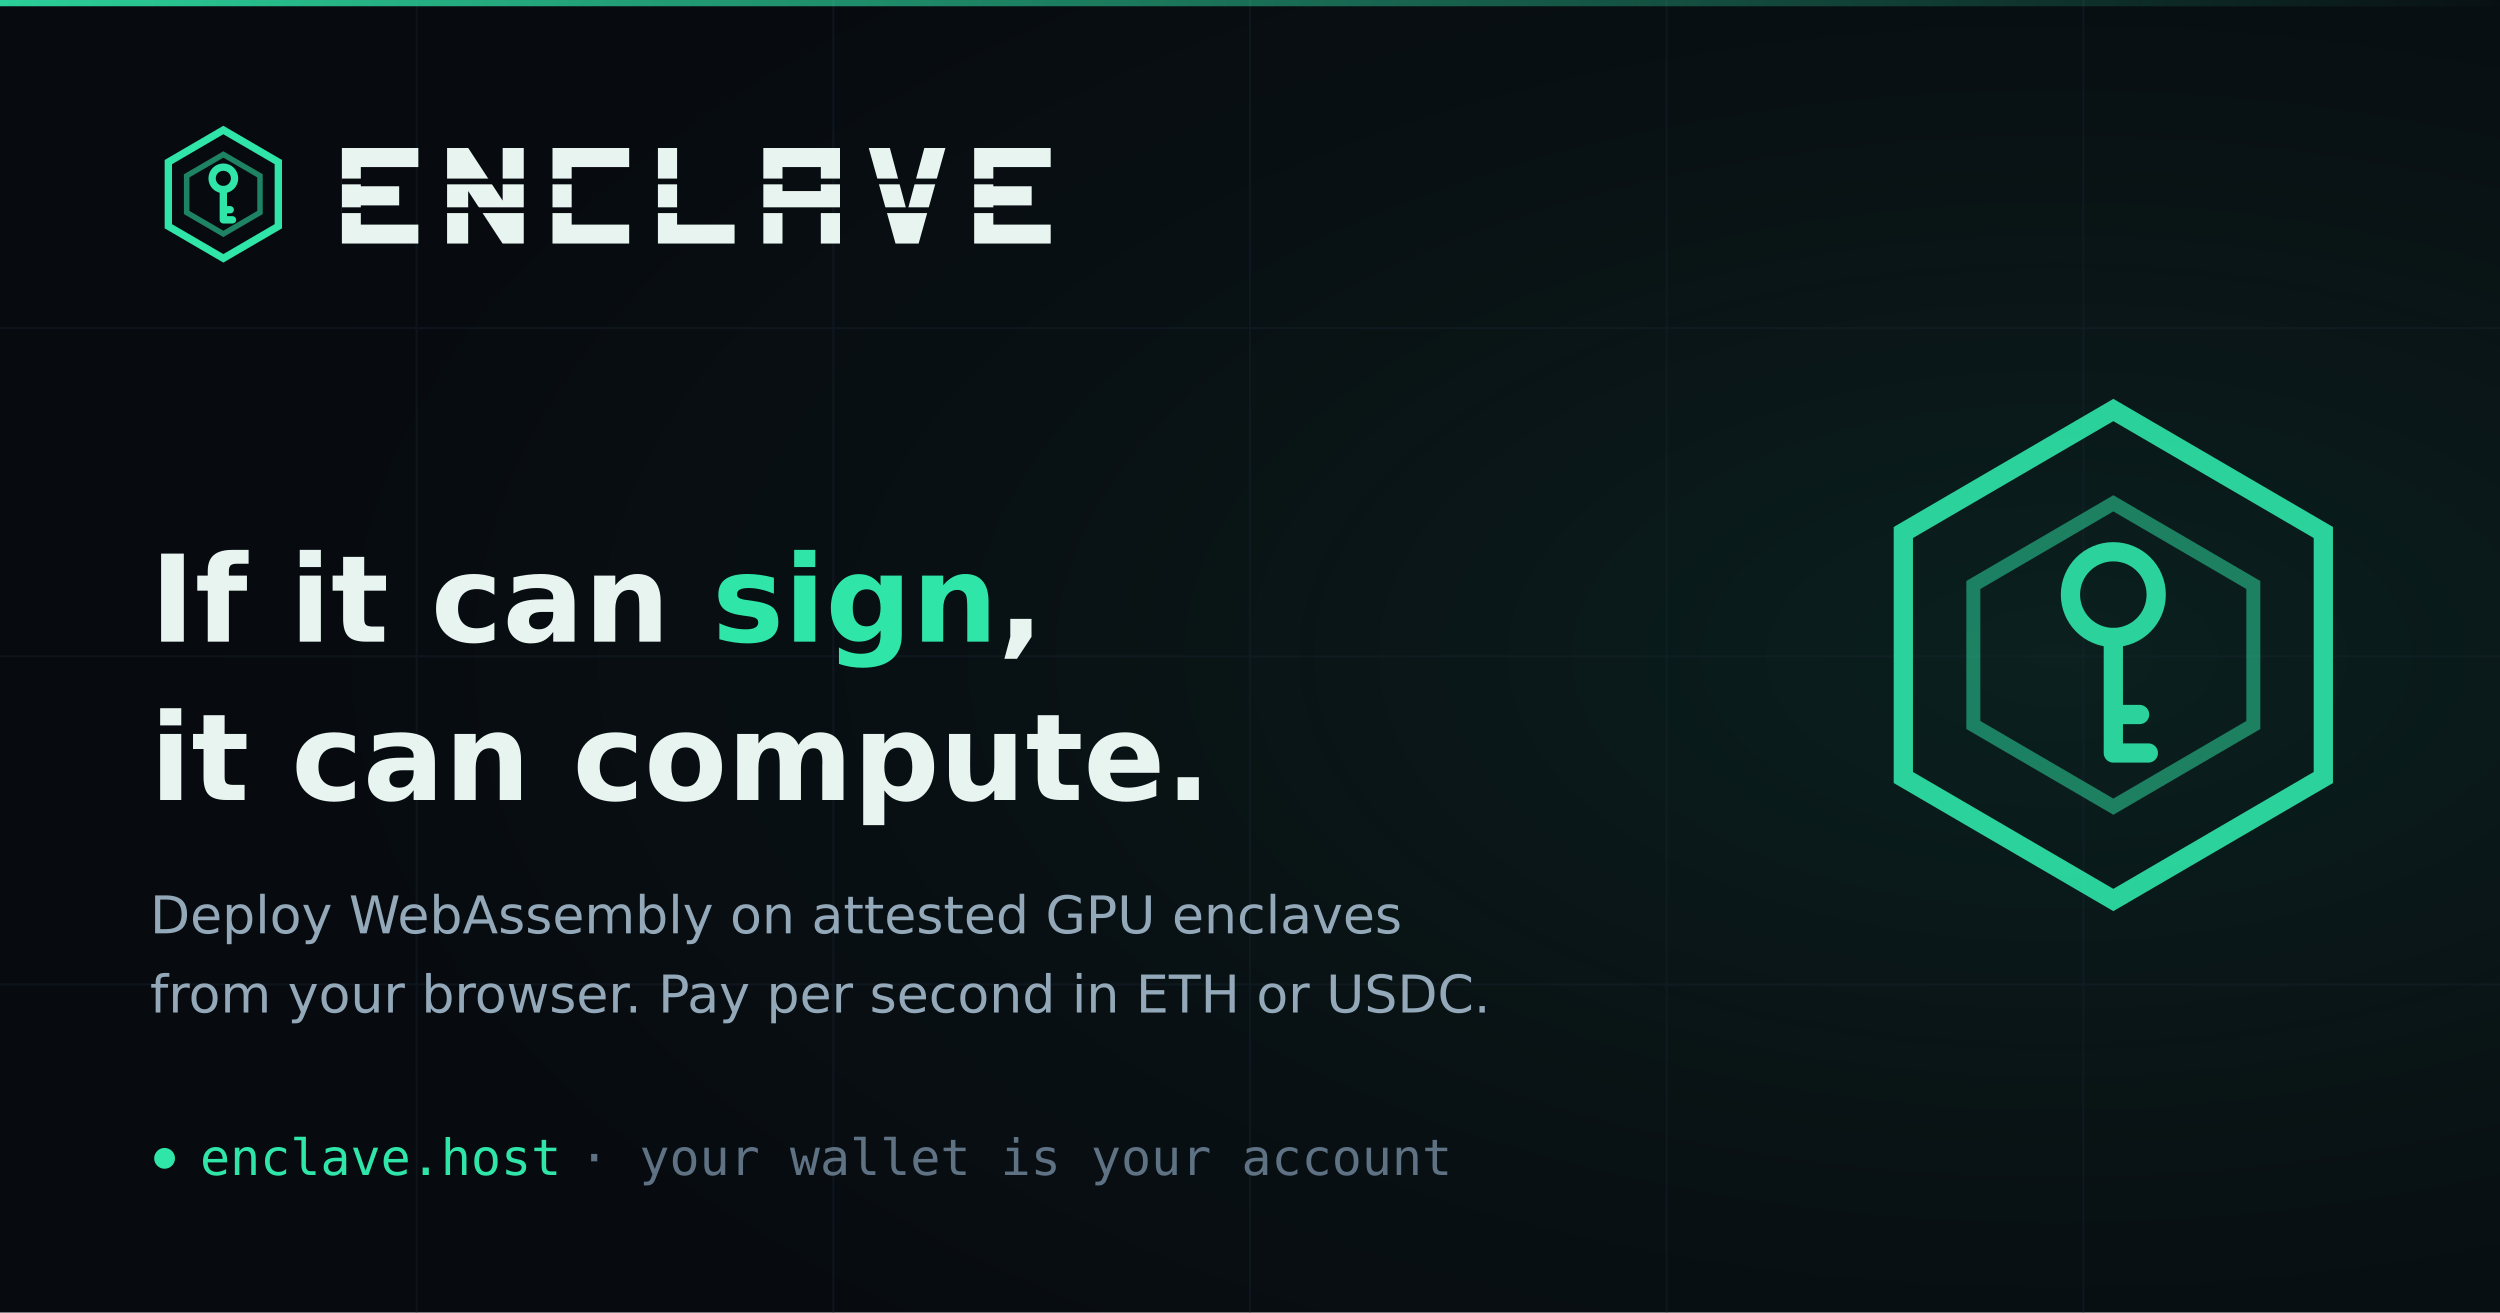
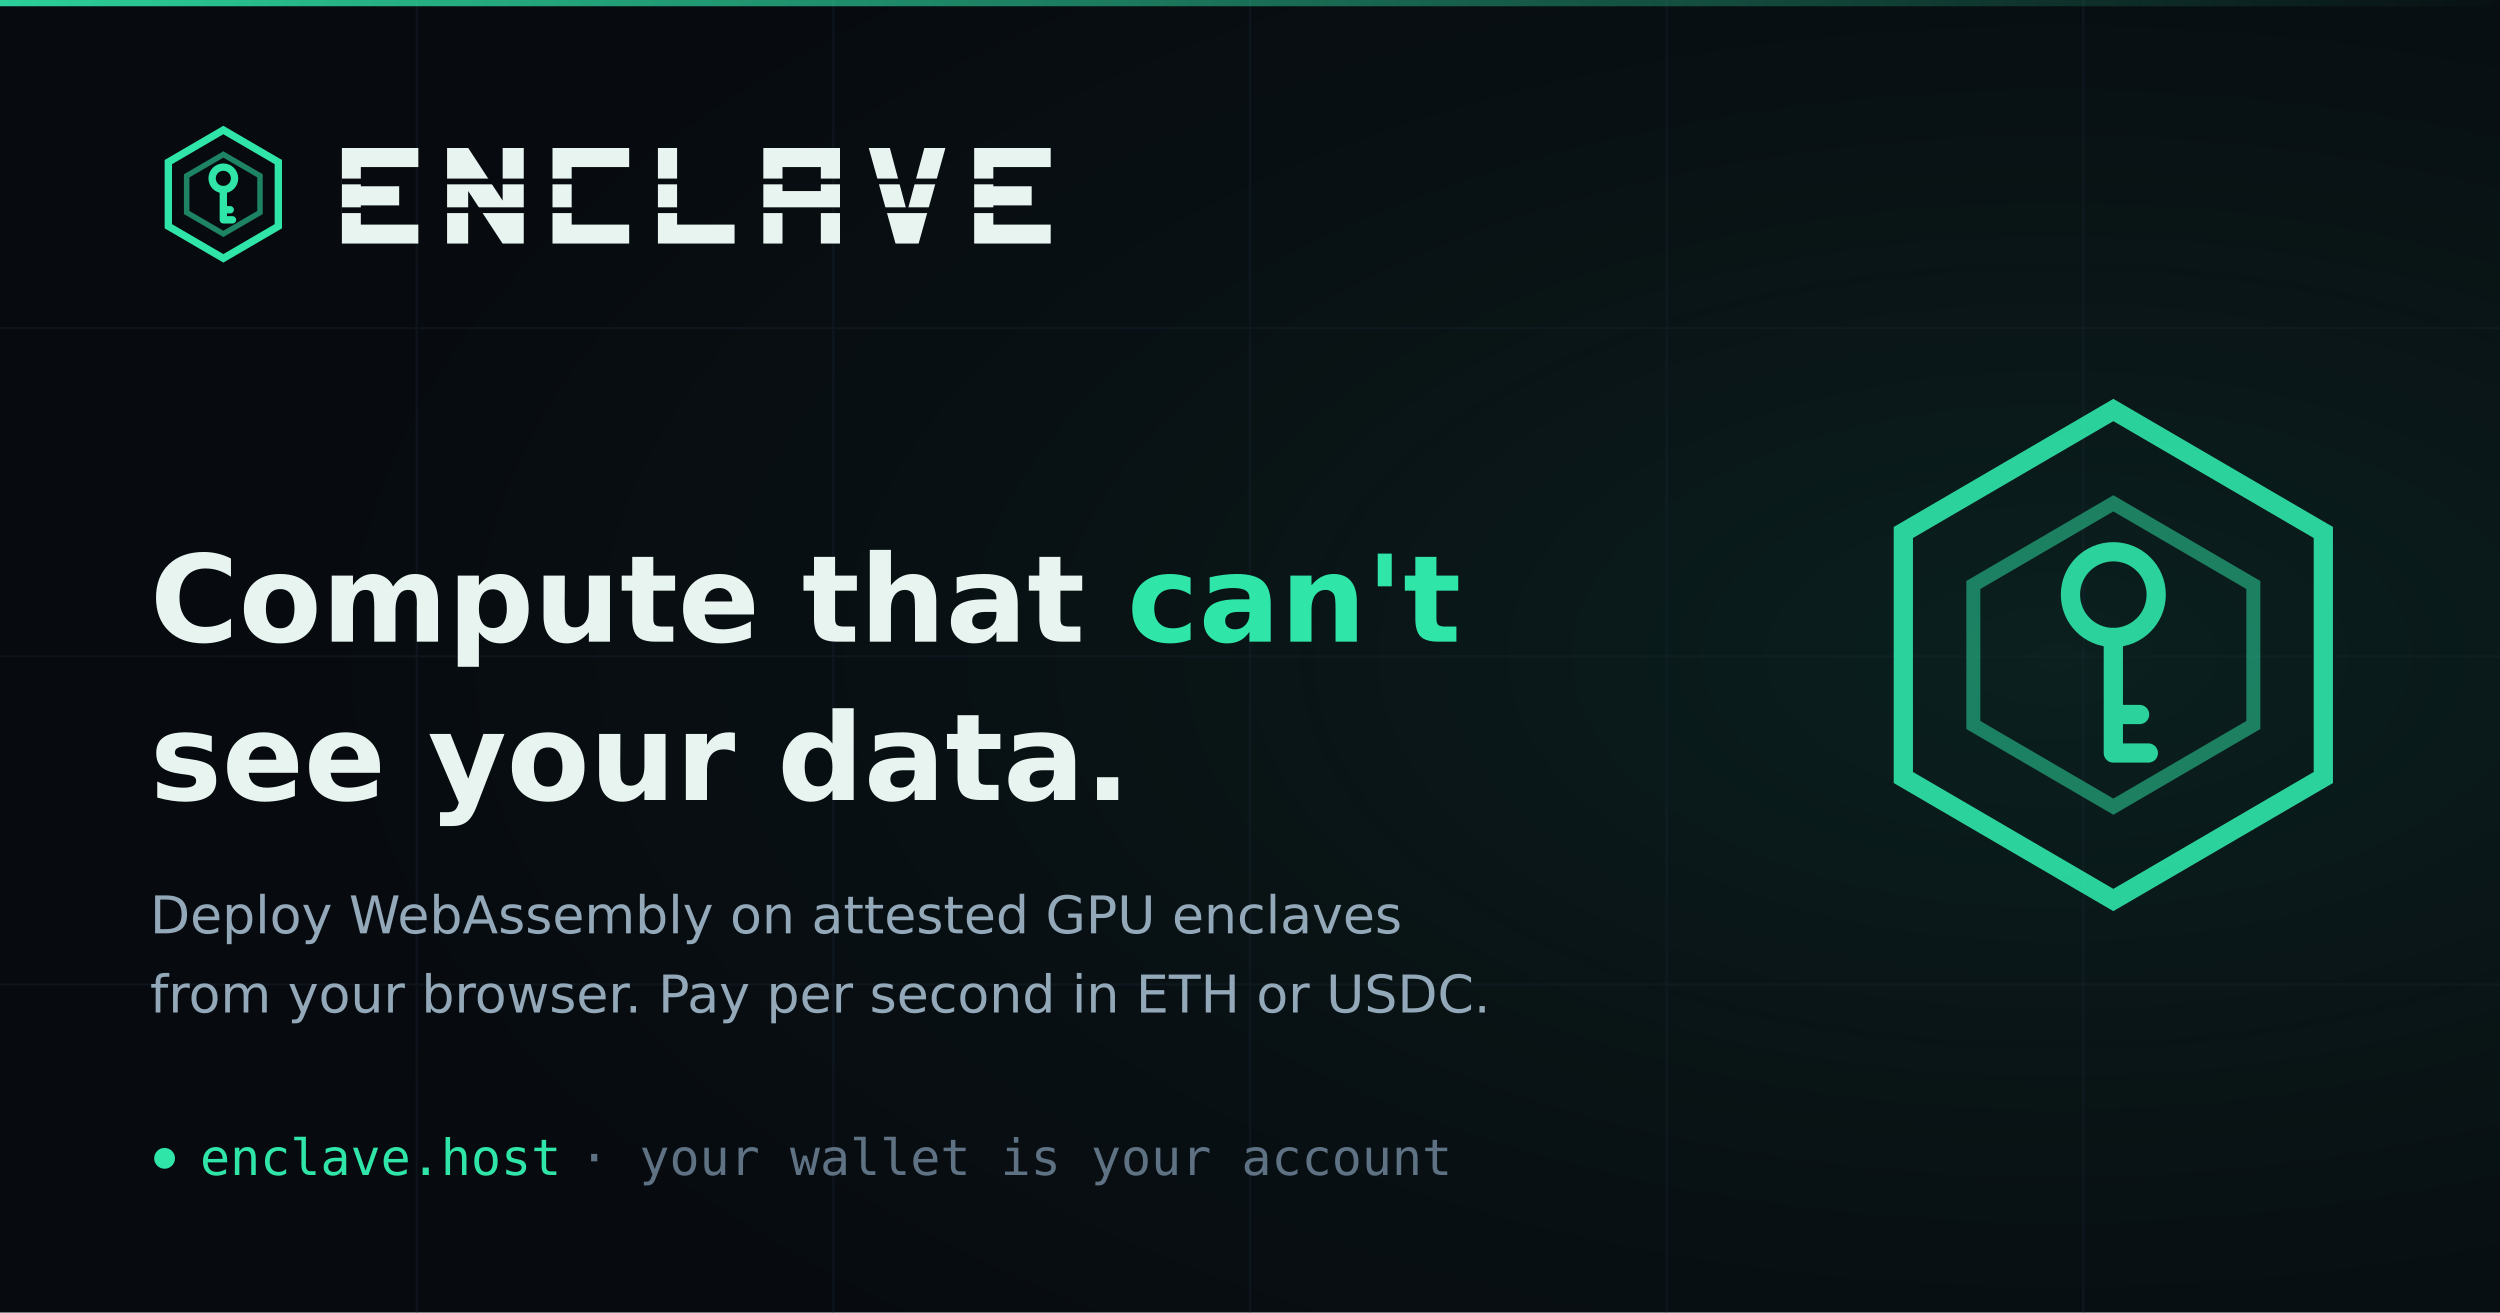
<svg xmlns="http://www.w3.org/2000/svg" width="1200" height="630" viewBox="0 0 1200 630">
  <defs>
    <radialGradient id="glow" cx="0.82" cy="0.5" r="0.75">
      <stop offset="0" stop-color="#2FE6A8" stop-opacity="0.10" />
      <stop offset="0.55" stop-color="#2FE6A8" stop-opacity="0.03" />
      <stop offset="1" stop-color="#2FE6A8" stop-opacity="0" />
    </radialGradient>
    <linearGradient id="edge" x1="0" y1="0" x2="1" y2="0">
      <stop offset="0" stop-color="#2FE6A8" stop-opacity="0.9" />
      <stop offset="1" stop-color="#2FE6A8" stop-opacity="0" />
    </linearGradient>
    <mask id="wmk">
      <rect width="148" height="20" fill="#fff" />
      <rect y="6.4" width="148" height="1.2" fill="#000" />
      <rect y="12.4" width="148" height="1.2" fill="#000" />
    </mask>
  </defs>
  <rect width="1200" height="630" fill="#070A0F" />
  <rect width="1200" height="630" fill="url(#glow)" />
  <g stroke="#1A2634" stroke-width="1" opacity="0.35">
    <path d="M0 157.5H1200M0 315H1200M0 472.5H1200" />
    <path d="M200 0V630M400 0V630M600 0V630M800 0V630M1000 0V630" />
  </g>
  <rect x="0" y="0" width="1200" height="3" fill="url(#edge)" />
  <g transform="translate(72,58) scale(2.2)" fill="none" stroke="#2FE6A8">
    <path d="M16 2 28 9v14L16 30 4 23V9z" stroke-width="1.6" />
    <path d="M16 7.333 24 12v8L16 24.667 8 20v-8z" stroke-width="1.2" opacity=".55" />
    <circle cx="16" cy="12.55" r="2.45" stroke-width="1.6" />
    <path d="M16 15v6.6M16 21.6h2M16 19.4h1.5" stroke-width="1.6" stroke-linecap="round" />
  </g>
  <g transform="translate(164,71) scale(2.3)" fill="#E8F4EF">
    <path mask="url(#wmk)" d="M0 0h16v4h-16zM0 8h12v4h-12zM0 16h16v4h-16zM0 0h4v20h-4zM22 20V0h4.4l7.2 11V0h4.4v20h-4.4l-7.2-11v11zM44 0h16v4h-16zM44 16h16v4h-16zM44 0h4v20h-4zM66 0h4v20h-4zM66 16h16v4h-16zM88 0h16v4h-16zM88 0h4v20h-4zM100 0h4v20h-4zM92 9h8v4h-8zM110 0h4.4l3.6 13.4 3.6-13.4H126l-5.6 20h-4.8zM132 0h16v4h-16zM132 8h12v4h-12zM132 16h16v4h-16zM132 0h4v20h-4z" />
  </g>
-   <text x="72" y="308" font-family="DejaVu Sans" font-size="58" font-weight="bold" fill="#E8F4EF">If it can <tspan fill="#2FE6A8">sign</tspan>,</text>
-   <text x="72" y="384" font-family="DejaVu Sans" font-size="58" font-weight="bold" fill="#E8F4EF">it can compute.</text>
+   <text x="72" y="308" font-family="DejaVu Sans" font-size="58" font-weight="bold" fill="#E8F4EF">Compute that <tspan fill="#2FE6A8">can't</tspan>
+   </text>
+   <text x="72" y="384" font-family="DejaVu Sans" font-size="58" font-weight="bold" fill="#E8F4EF">see your data.</text>
  <text x="72" y="448" font-family="DejaVu Sans" font-size="25" fill="#93A8B8">Deploy WebAssembly on attested GPU enclaves</text>
  <text x="72" y="486" font-family="DejaVu Sans" font-size="25" fill="#93A8B8">from your browser. Pay per second in ETH or USDC.</text>
  <circle cx="79" cy="556" r="5" fill="#2FE6A8" />
  <text x="96" y="564" font-family="DejaVu Sans Mono" font-size="24" fill="#2FE6A8">enclave.host</text>
  <text x="278" y="564" font-family="DejaVu Sans Mono" font-size="24" fill="#5E7284">· your wallet is your account</text>
  <g transform="translate(880,180) scale(8.4)" fill="none" stroke="#2FE6A8" opacity="0.9">
    <path d="M16 2 28 9v14L16 30 4 23V9z" stroke-width="1.1" />
    <path d="M16 7.333 24 12v8L16 24.667 8 20v-8z" stroke-width="0.8" opacity=".55" />
    <circle cx="16" cy="12.55" r="2.45" stroke-width="1.1" />
    <path d="M16 15v6.6M16 21.6h2M16 19.4h1.5" stroke-width="1.1" stroke-linecap="round" />
  </g>
</svg>
